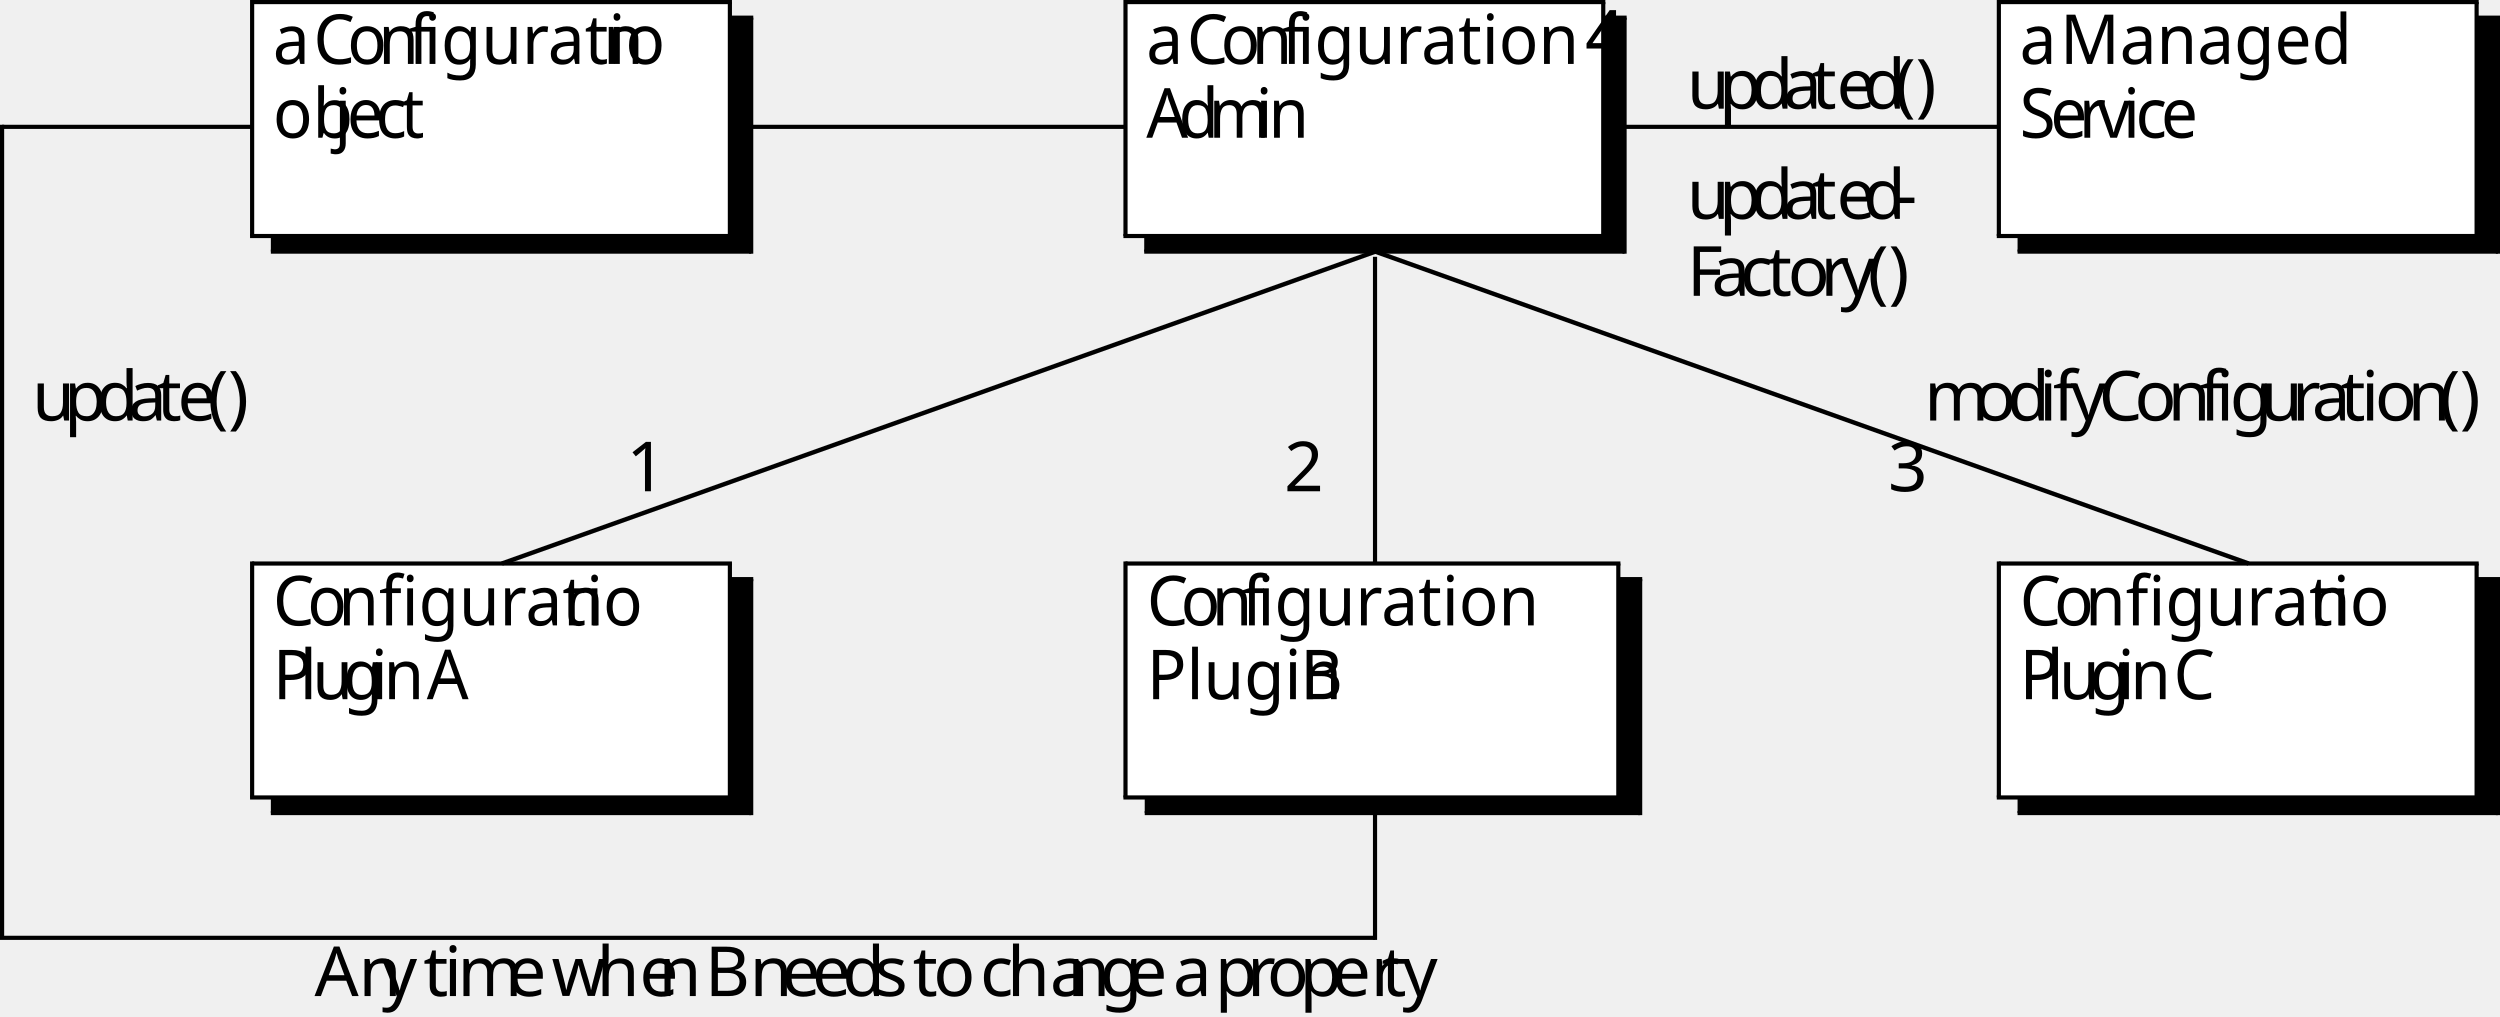
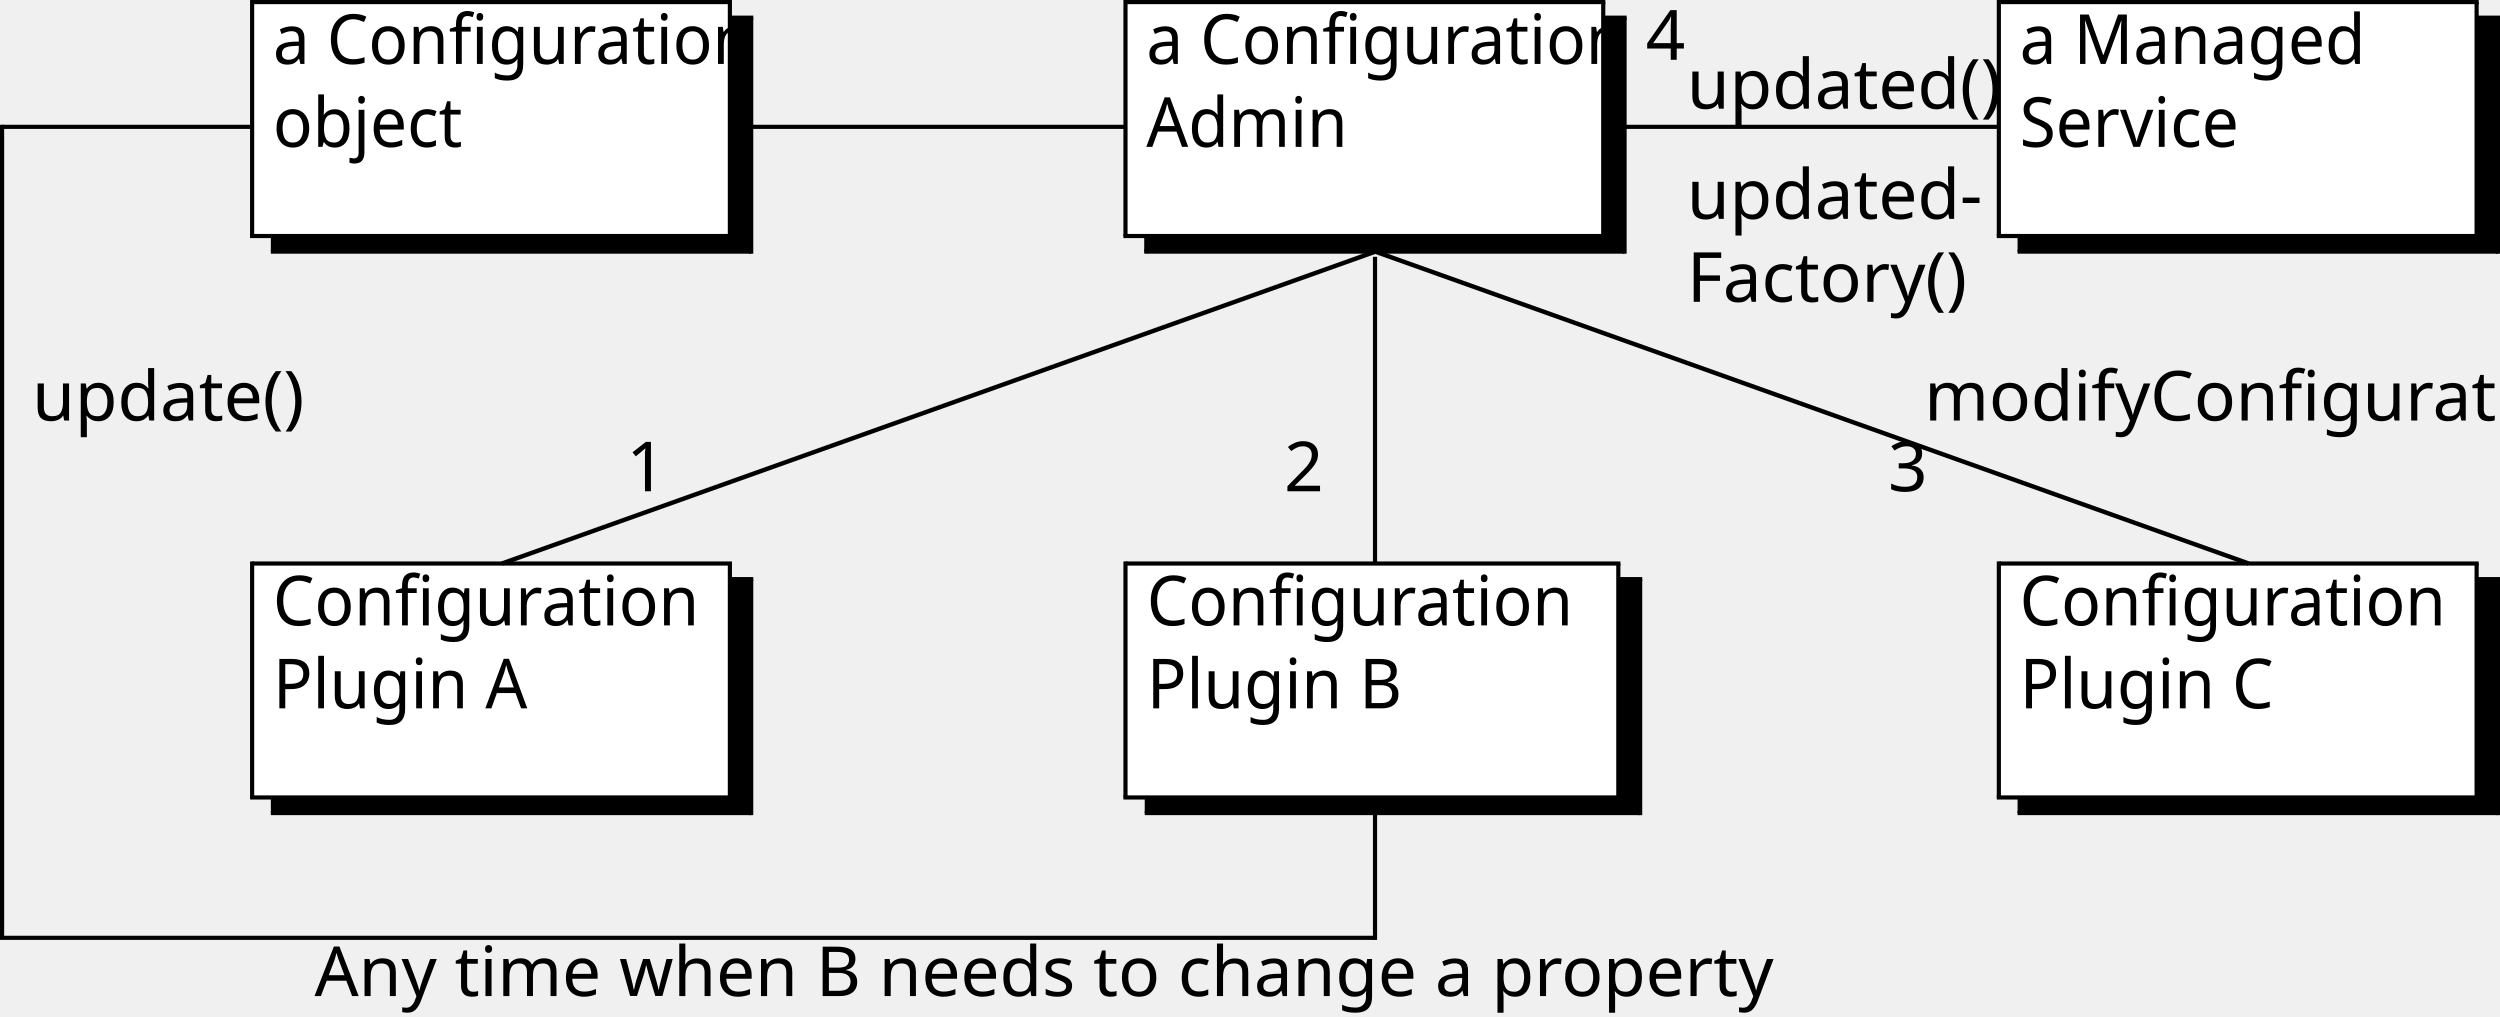
- <svg xmlns="http://www.w3.org/2000/svg" version="1.1" id="Layer_1" x="0px" y="0px" width="288.54px" height="117.308px" viewBox="0 0 288.54 117.308" style="enable-background:new 0 0 288.54 117.308;" xml:space="preserve">
-   <rect x="132.3" y="2.04" width="55.2" height="27" />
-   <rect x="132.3" y="1.8" width="55.44" height="0.48" />
+ <svg xmlns="http://www.w3.org/2000/svg" version="1.1" id="Layer_1" x="0px" y="0px" width="288.54px" height="117.309px" viewBox="0 0 288.54 117.309" enable-background="new 0 0 288.54 117.309" xml:space="preserve">
+   <rect x="132.3" y="2.04" width="55.201" height="27" />
+   <rect x="132.3" y="1.8" width="55.441" height="0.48" />
  <rect x="187.26" y="2.04" width="0.48" height="27.24" />
  <rect x="132.061" y="28.8" width="55.439" height="0.48" />
  <rect x="132.061" y="1.8" width="0.479" height="27.24" />
-   <rect x="129.9" y="0.24" style="fill:#FFFFFF;" width="55.14" height="27" />
-   <rect x="129.9" width="55.38" height="0.48" />
-   <rect x="184.8" y="0.24" width="0.48" height="27.24" />
-   <rect x="129.66" y="27" width="55.38" height="0.48" />
-   <rect x="129.66" width="0.48" height="27.24" />
-   <text transform="matrix(1 0 0 1.0522 132.2998 7.3799)">
-     <tspan x="0" y="0" style="font-family:'ProductusOSGiBookc'; font-size:7.584;">a</tspan>
-     <tspan x="3.117" y="0" style="font-family:'ProductusOSGiBookc'; font-size:7.584;"> </tspan>
-     <tspan x="4.672" y="0" style="font-family:'ProductusOSGiBookc'; font-size:7.584;">C</tspan>
-     <tspan x="8.577" y="0" style="font-family:'ProductusOSGiBookc'; font-size:7.584;">o</tspan>
-     <tspan x="12.172" y="0" style="font-family:'ProductusOSGiBookc'; font-size:7.584;">n</tspan>
-     <tspan x="15.638" y="0" style="font-family:'ProductusOSGiBookc'; font-size:7.584;">f</tspan>
-     <tspan x="17.443" y="0" style="font-family:'ProductusOSGiBookc'; font-size:7.584;">iguration</tspan>
-   </text>
-   <text transform="matrix(1 0 0 1.0522 132.2998 15.9004)">
-     <tspan x="0" y="0" style="font-family:'ProductusOSGiBookc'; font-size:7.584;">A</tspan>
-     <tspan x="3.724" y="0" style="font-family:'ProductusOSGiBookc'; font-size:7.584;">d</tspan>
-     <tspan x="7.205" y="0" style="font-family:'ProductusOSGiBookc'; font-size:7.584;">m</tspan>
-     <tspan x="12.612" y="0" style="font-family:'ProductusOSGiBookc'; font-size:7.584;">i</tspan>
-     <tspan x="14.106" y="0" style="font-family:'ProductusOSGiBookc'; font-size:7.584;">n</tspan>
+   <rect x="129.9" y="0.24" fill="#FFFFFF" width="55.14" height="27" />
+   <rect x="129.9" y="0" width="55.38" height="0.48" />
+   <rect x="184.799" y="0.24" width="0.48" height="27.24" />
+   <rect x="129.66" y="27" width="55.379" height="0.48" />
+   <rect x="129.66" y="0" width="0.48" height="27.24" />
+   <text transform="matrix(0.9504 0 0 1 132.2998 7.3796)" enable-background="new    ">
+     <tspan x="0" y="0" font-family="'ProductusOSGiBookc'" font-size="7.98">a Configuration</tspan>
+     <tspan x="0" y="9.576" font-family="'ProductusOSGiBookc'" font-size="7.98">Admin</tspan>
  </text>
  <rect x="132.36" y="66.84" width="56.939" height="27" />
  <rect x="132.36" y="66.601" width="57.18" height="0.479" />
  <rect x="189.061" y="66.84" width="0.479" height="27.24" />
-   <rect x="132.12" y="93.601" width="57.18" height="0.479" />
-   <rect x="132.12" y="66.601" width="0.48" height="27.239" />
-   <rect x="129.9" y="65.04" style="fill:#FFFFFF;" width="56.88" height="27" />
+   <rect x="132.12" y="93.601" width="57.179" height="0.479" />
+   <rect x="132.12" y="66.601" width="0.48" height="27.238" />
+   <rect x="129.9" y="65.04" fill="#FFFFFF" width="56.88" height="27" />
  <rect x="129.9" y="64.8" width="57.12" height="0.48" />
  <rect x="186.54" y="65.04" width="0.48" height="27.24" />
  <rect x="129.66" y="91.8" width="57.12" height="0.48" />
  <rect x="129.66" y="64.8" width="0.48" height="27.24" />
-   <text transform="matrix(1 0 0 1.0522 132.3604 72.1797)">
-     <tspan x="0" y="0" style="font-family:'ProductusOSGiBookc'; font-size:7.584;">C</tspan>
-     <tspan x="3.906" y="0" style="font-family:'ProductusOSGiBookc'; font-size:7.584;">o</tspan>
-     <tspan x="7.501" y="0" style="font-family:'ProductusOSGiBookc'; font-size:7.584;">n</tspan>
-     <tspan x="10.967" y="0" style="font-family:'ProductusOSGiBookc'; font-size:7.584;">f</tspan>
-     <tspan x="12.771" y="0" style="font-family:'ProductusOSGiBookc'; font-size:7.584;">iguration</tspan>
-   </text>
-   <text transform="matrix(1 0 0 1.0522 132.3604 80.7002)">
-     <tspan x="0" y="0" style="font-family:'ProductusOSGiBookc'; font-size:7.584;">Plugin</tspan>
-     <tspan x="16.207" y="0" style="font-family:'ProductusOSGiBookc'; font-size:7.584;"> </tspan>
-     <tspan x="17.708" y="0" style="font-family:'ProductusOSGiBookc'; font-size:7.584;">B</tspan>
+   <text transform="matrix(0.9504 0 0 1 132.3604 72.1794)" enable-background="new    ">
+     <tspan x="0" y="0" font-family="'ProductusOSGiBookc'" font-size="7.98">Configuration</tspan>
+     <tspan x="0" y="9.576" font-family="'ProductusOSGiBookc'" font-size="7.98">Plugin B</tspan>
  </text>
  <rect x="31.5" y="66.84" width="55.2" height="27" />
  <rect x="31.5" y="66.601" width="55.44" height="0.479" />
  <rect x="86.46" y="66.84" width="0.48" height="27.24" />
  <rect x="31.26" y="93.601" width="55.44" height="0.479" />
-   <rect x="31.26" y="66.601" width="0.48" height="27.239" />
-   <rect x="29.1" y="65.04" style="fill:#FFFFFF;" width="55.14" height="27" />
+   <rect x="31.26" y="66.601" width="0.48" height="27.238" />
+   <rect x="29.1" y="65.04" fill="#FFFFFF" width="55.14" height="27" />
  <rect x="29.1" y="64.8" width="55.38" height="0.48" />
  <rect x="84" y="65.04" width="0.48" height="27.24" />
  <rect x="28.86" y="91.8" width="55.38" height="0.48" />
  <rect x="28.86" y="64.8" width="0.48" height="27.24" />
-   <text transform="matrix(1 0 0 1.0522 31.5 72.1797)">
-     <tspan x="0" y="0" style="font-family:'ProductusOSGiBookc'; font-size:7.584;">C</tspan>
-     <tspan x="3.966" y="0" style="font-family:'ProductusOSGiBookc'; font-size:7.584;">o</tspan>
-     <tspan x="7.561" y="0" style="font-family:'ProductusOSGiBookc'; font-size:7.584;">nfiguratio</tspan>
-     <tspan x="33.521" y="0" style="font-family:'ProductusOSGiBookc'; font-size:7.584;">n</tspan>
+   <text transform="matrix(0.9504 0 0 1 31.5 72.1794)" enable-background="new    ">
+     <tspan x="0" y="0" font-family="'ProductusOSGiBookc'" font-size="7.98">Configuration</tspan>
+     <tspan x="0" y="9.576" font-family="'ProductusOSGiBookc'" font-size="7.98">Plugin A</tspan>
  </text>
-   <text transform="matrix(1 0 0 1.0522 31.5 80.7002)">
-     <tspan x="0" y="0" style="font-family:'ProductusOSGiBookc'; font-size:7.584;">P</tspan>
-     <tspan x="3.109" y="0" style="font-family:'ProductusOSGiBookc'; font-size:7.584;">l</tspan>
-     <tspan x="4.55" y="0" style="font-family:'ProductusOSGiBookc'; font-size:7.584;">u</tspan>
-     <tspan x="8.046" y="0" style="font-family:'ProductusOSGiBookc'; font-size:7.584;">g</tspan>
-     <tspan x="11.292" y="0" style="font-family:'ProductusOSGiBookc'; font-size:7.584;">i</tspan>
-     <tspan x="12.779" y="0" style="font-family:'ProductusOSGiBookc'; font-size:7.584;">n</tspan>
-     <tspan x="16.199" y="0" style="font-family:'ProductusOSGiBookc'; font-size:7.584;"> </tspan>
-     <tspan x="17.754" y="0" style="font-family:'ProductusOSGiBookc'; font-size:7.584;">A</tspan>
-   </text>
-   <rect x="233.101" y="66.84" width="55.199" height="27" />
-   <rect x="233.101" y="66.601" width="55.439" height="0.479" />
+   <rect x="233.101" y="66.84" width="55.198" height="27" />
+   <rect x="233.101" y="66.601" width="55.438" height="0.479" />
  <rect x="288.061" y="66.84" width="0.479" height="27.24" />
  <rect x="232.86" y="93.601" width="55.439" height="0.479" />
-   <rect x="232.86" y="66.601" width="0.479" height="27.239" />
-   <rect x="230.7" y="65.04" style="fill:#FFFFFF;" width="55.14" height="27" />
-   <rect x="230.7" y="64.8" width="55.38" height="0.48" />
+   <rect x="232.86" y="66.601" width="0.479" height="27.238" />
+   <rect x="230.7" y="65.04" fill="#FFFFFF" width="55.141" height="27" />
+   <rect x="230.7" y="64.8" width="55.381" height="0.48" />
  <rect x="285.601" y="65.04" width="0.479" height="27.24" />
-   <rect x="230.46" y="91.8" width="55.38" height="0.48" />
-   <rect x="230.46" y="64.8" width="0.48" height="27.24" />
-   <text transform="matrix(1 0 0 1.0522 233.1006 72.1797)">
-     <tspan x="0" y="0" style="font-family:'ProductusOSGiBookc'; font-size:7.584;">C</tspan>
-     <tspan x="3.967" y="0" style="font-family:'ProductusOSGiBookc'; font-size:7.584;">o</tspan>
-     <tspan x="7.562" y="0" style="font-family:'ProductusOSGiBookc'; font-size:7.584;">nfiguratio</tspan>
-     <tspan x="33.521" y="0" style="font-family:'ProductusOSGiBookc'; font-size:7.584;">n</tspan>
-   </text>
-   <text transform="matrix(1 0 0 1.0522 233.1006 80.7002)">
-     <tspan x="0" y="0" style="font-family:'ProductusOSGiBookc'; font-size:7.584;">P</tspan>
-     <tspan x="3.109" y="0" style="font-family:'ProductusOSGiBookc'; font-size:7.584;">l</tspan>
-     <tspan x="4.55" y="0" style="font-family:'ProductusOSGiBookc'; font-size:7.584;">u</tspan>
-     <tspan x="8.047" y="0" style="font-family:'ProductusOSGiBookc'; font-size:7.584;">g</tspan>
-     <tspan x="11.292" y="0" style="font-family:'ProductusOSGiBookc'; font-size:7.584;">i</tspan>
-     <tspan x="12.778" y="0" style="font-family:'ProductusOSGiBookc'; font-size:7.584;">n</tspan>
-     <tspan x="16.199" y="0" style="font-family:'ProductusOSGiBookc'; font-size:7.584;"> </tspan>
-     <tspan x="17.754" y="0" style="font-family:'ProductusOSGiBookc'; font-size:7.584;">C</tspan>
+   <rect x="230.459" y="91.8" width="55.381" height="0.48" />
+   <rect x="230.459" y="64.8" width="0.48" height="27.24" />
+   <text transform="matrix(0.9504 0 0 1 233.1001 72.1794)" enable-background="new    ">
+     <tspan x="0" y="0" font-family="'ProductusOSGiBookc'" font-size="7.98">Configuration</tspan>
+     <tspan x="0" y="9.576" font-family="'ProductusOSGiBookc'" font-size="7.98">Plugin C</tspan>
  </text>
  <polyline points="158.82,29.28 158.641,28.8 57.84,64.8 58.02,65.28 " />
-   <rect x="158.46" y="29.64" width="0.48" height="35.4" />
+   <rect x="158.459" y="29.64" width="0.48" height="35.399" />
  <polyline points="158.82,28.8 158.641,29.28 259.44,65.28 259.62,64.8 " />
-   <rect x="233.101" y="2.04" width="55.199" height="27" />
-   <rect x="233.101" y="1.8" width="55.439" height="0.48" />
+   <rect x="233.101" y="2.04" width="55.198" height="27" />
+   <rect x="233.101" y="1.8" width="55.438" height="0.48" />
  <rect x="288.061" y="2.04" width="0.479" height="27.24" />
  <rect x="232.86" y="28.8" width="55.439" height="0.48" />
  <rect x="232.86" y="1.8" width="0.479" height="27.24" />
-   <rect x="230.7" y="0.24" style="fill:#FFFFFF;" width="55.14" height="27" />
-   <rect x="230.7" width="55.38" height="0.48" />
+   <rect x="230.7" y="0.24" fill="#FFFFFF" width="55.141" height="27" />
+   <rect x="230.7" y="0" width="55.381" height="0.48" />
  <rect x="285.601" y="0.24" width="0.479" height="27.24" />
-   <rect x="230.46" y="27" width="55.38" height="0.48" />
-   <rect x="230.46" width="0.48" height="27.24" />
-   <text transform="matrix(1 0 0 1.0522 233.1006 7.3799)">
-     <tspan x="0" y="0" style="font-family:'ProductusOSGiBookc'; font-size:7.584;">a</tspan>
-     <tspan x="3.117" y="0" style="font-family:'ProductusOSGiBookc'; font-size:7.584;"> </tspan>
-     <tspan x="4.672" y="0" style="font-family:'ProductusOSGiBookc'; font-size:7.584;">Managed</tspan>
+   <rect x="230.459" y="27" width="55.381" height="0.48" />
+   <rect x="230.459" y="0" width="0.48" height="27.24" />
+   <text transform="matrix(0.9504 0 0 1 233.1001 7.3796)" enable-background="new    ">
+     <tspan x="0" y="0" font-family="'ProductusOSGiBookc'" font-size="7.98">a Managed</tspan>
+     <tspan x="0" y="9.576" font-family="'ProductusOSGiBookc'" font-size="7.98">Service</tspan>
  </text>
-   <text transform="matrix(1 0 0 1.0522 233.1006 15.9004)">
-     <tspan x="0" y="0" style="font-family:'ProductusOSGiBookc'; font-size:7.584;">S</tspan>
-     <tspan x="3.534" y="0" style="font-family:'ProductusOSGiBookc'; font-size:7.584;">e</tspan>
-     <tspan x="6.833" y="0" style="font-family:'ProductusOSGiBookc'; font-size:7.584;">r</tspan>
-     <tspan x="8.934" y="0" style="font-family:'ProductusOSGiBookc'; font-size:7.584;">v</tspan>
-     <tspan x="11.93" y="0" style="font-family:'ProductusOSGiBookc'; font-size:7.584;">i</tspan>
-     <tspan x="13.37" y="0" style="font-family:'ProductusOSGiBookc'; font-size:7.584;">c</tspan>
-     <tspan x="16.306" y="0" style="font-family:'ProductusOSGiBookc'; font-size:7.584;">e</tspan>
+   <rect x="187.5" y="14.4" width="43.199" height="0.479" />
+   <text transform="matrix(1 0 0 1 222.1001 48.5398)" font-family="'ProductusBook'" font-size="7.98">modifyConfiguration()</text>
+   <text transform="matrix(1 0 0 1 3.7202 48.5398)" font-family="'ProductusBook'" font-size="7.98">update()</text>
+   <text transform="matrix(1 0 0 1 72.3003 56.7)" font-family="'ProductusBook'" font-size="7.98" letter-spacing="71">1</text>
+   <text transform="matrix(1 0 0 1 148.1978 56.7)" font-family="'ProductusBook'" font-size="7.98" letter-spacing="65">2</text>
+   <text transform="matrix(1 0 0 1 217.9106 56.7)" font-family="'ProductusBook'" font-size="7.98">3</text>
+   <text transform="matrix(1 0 0 1 194.6997 12.5408)" font-family="'ProductusBook'" font-size="7.98">updated()</text>
+   <text transform="matrix(1 0 0 1 194.6997 25.2605)" enable-background="new    ">
+     <tspan x="0" y="0" font-family="'ProductusBook'" font-size="7.98">updated-</tspan>
+     <tspan x="0" y="9.576" font-family="'ProductusBook'" font-size="7.98">Factory()</tspan>
  </text>
-   <rect x="187.5" y="14.4" width="43.2" height="0.479" />
-   <g>
-     <text transform="matrix(1 0 0 1 283.8984 48.54)" style="font-family:'ProductusBook'; font-size:7.98;">)</text>
-     <text transform="matrix(1 0 0 1 281.5586 48.54)" style="font-family:'ProductusBook'; font-size:7.98;">(</text>
-     <text transform="matrix(1 0 0 1 277.8994 48.54)" style="font-family:'ProductusBook'; font-size:7.98;">n</text>
-     <text transform="matrix(1 0 0 1 274.1045 48.54)" style="font-family:'ProductusBook'; font-size:7.98;">o</text>
-     <text transform="matrix(1 0 0 1 272.5283 48.54)" style="font-family:'ProductusBook'; font-size:7.98;">i</text>
-     <text transform="matrix(1 0 0 1 270.1387 48.54)" style="font-family:'ProductusBook'; font-size:7.98;">t</text>
-     <text transform="matrix(1 0 0 1 266.8154 48.54)" style="font-family:'ProductusBook'; font-size:7.98;">a</text>
-     <text transform="matrix(1 0 0 1 264.5371 48.54)" style="font-family:'ProductusBook'; font-size:7.98;">r</text>
-     <text transform="matrix(1 0 0 1 260.8457 48.54)" style="font-family:'ProductusBook'; font-size:7.98;">u</text>
-     <text transform="matrix(1 0 0 1 257.3545 48.54)" style="font-family:'ProductusBook'; font-size:7.98;">g</text>
-     <text transform="matrix(1 0 0 1 255.7783 48.54)" style="font-family:'ProductusBook'; font-size:7.98;">i</text>
-     <text transform="matrix(1 0 0 1 253.8584 48.54)" style="font-family:'ProductusBook'; font-size:7.98;">f</text>
-     <text transform="matrix(1 0 0 1 250.1982 48.54)" style="font-family:'ProductusBook'; font-size:7.98;">n</text>
-     <text transform="matrix(1 0 0 1 246.3584 48.54)" style="font-family:'ProductusBook'; font-size:7.98;">o</text>
-     <text transform="matrix(1 0 0 1 242.2178 48.54)" style="font-family:'ProductusBook'; font-size:7.98;">C</text>
-     <text transform="matrix(1 0 0 1 238.9902 48.54)" style="font-family:'ProductusBook'; font-size:7.98;">y</text>
-     <text transform="matrix(1 0 0 1 236.9434 48.54)" style="font-family:'ProductusBook'; font-size:7.98;">f</text>
-     <text transform="matrix(1 0 0 1 235.3672 48.54)" style="font-family:'ProductusBook'; font-size:7.98;">i</text>
-     <text transform="matrix(1 0 0 1 231.6611 48.54)" style="font-family:'ProductusBook'; font-size:7.98;">d</text>
-     <text transform="matrix(1 0 0 1 227.8662 48.54)" style="font-family:'ProductusBook'; font-size:7.98;">o</text>
-     <text transform="matrix(1 0 0 1 222.1006 48.54)" style="font-family:'ProductusBook'; font-size:7.98;">m</text>
-     <text transform="matrix(1 0 0 1 26.3213 48.54)" style="font-family:'ProductusBook'; font-size:7.98;">)</text>
-     <text transform="matrix(1 0 0 1 23.9707 48.54)" style="font-family:'ProductusBook'; font-size:7.98;">(</text>
-     <text transform="matrix(1 0 0 1 20.4907 48.54)" style="font-family:'ProductusBook'; font-size:7.98;">e</text>
-     <text transform="matrix(1 0 0 1 18.1011 48.54)" style="font-family:'ProductusBook'; font-size:7.98;">t</text>
-     <text transform="matrix(1 0 0 1 14.7773 48.54)" style="font-family:'ProductusBook'; font-size:7.98;">a</text>
-     <text transform="matrix(1 0 0 1 11.0703 48.54)" style="font-family:'ProductusBook'; font-size:7.98;">d</text>
-     <text transform="matrix(1 0 0 1 7.4111 48.54)" style="font-family:'ProductusBook'; font-size:7.98;">p</text>
-     <text transform="matrix(1 0 0 1 3.7202 48.54)" style="font-family:'ProductusBook'; font-size:7.98;">u</text>
-   </g>
-   <text transform="matrix(1 0 0 1 72.3003 56.7002)">
-     <tspan x="0" y="0" style="font-family:'ProductusBook'; font-size:7.98; letter-spacing:72;">1</tspan>
-     <tspan x="75.898" y="0" style="font-family:'ProductusBook'; font-size:7.98; letter-spacing:66;">2</tspan>
-     <tspan x="145.611" y="0" style="font-family:'ProductusBook'; font-size:7.98;">3</tspan>
-   </text>
-   <text transform="matrix(1 0 0 1 194.7002 12.541)">
-     <tspan x="0" y="0" style="font-family:'ProductusBook'; font-size:7.98;">u</tspan>
-     <tspan x="3.711" y="0" style="font-family:'ProductusBook'; font-size:7.98;">p</tspan>
-     <tspan x="7.373" y="0" style="font-family:'ProductusBook'; font-size:7.98;">d</tspan>
-     <tspan x="11.092" y="0" style="font-family:'ProductusBook'; font-size:7.98;">a</tspan>
-     <tspan x="14.396" y="0" style="font-family:'ProductusBook'; font-size:7.98;">te</tspan>
-     <tspan x="20.341" y="0" style="font-family:'ProductusBook'; font-size:7.98;">d</tspan>
-     <tspan x="24.004" y="0" style="font-family:'ProductusBook'; font-size:7.98;">()</tspan>
-   </text>
-   <text transform="matrix(1 0 0 1 194.7002 25.2607)">
-     <tspan x="0" y="0" style="font-family:'ProductusBook'; font-size:7.98;">u</tspan>
-     <tspan x="3.711" y="0" style="font-family:'ProductusBook'; font-size:7.98;">p</tspan>
-     <tspan x="7.373" y="0" style="font-family:'ProductusBook'; font-size:7.98;">d</tspan>
-     <tspan x="11.092" y="0" style="font-family:'ProductusBook'; font-size:7.98;">a</tspan>
-     <tspan x="14.396" y="0" style="font-family:'ProductusBook'; font-size:7.98;">te</tspan>
-     <tspan x="20.341" y="0" style="font-family:'ProductusBook'; font-size:7.98;">d</tspan>
-     <tspan x="24.004" y="0" style="font-family:'ProductusBook'; font-size:7.98;">-</tspan>
-   </text>
-   <text transform="matrix(1 0 0 1 194.7002 34.1406)">
-     <tspan x="0" y="0" style="font-family:'ProductusBook'; font-size:7.98;">F</tspan>
-     <tspan x="2.825" y="0" style="font-family:'ProductusBook'; font-size:7.98;">a</tspan>
-     <tspan x="6.129" y="0" style="font-family:'ProductusBook'; font-size:7.98;">c</tspan>
-     <tspan x="9.24" y="0" style="font-family:'ProductusBook'; font-size:7.98;">t</tspan>
-     <tspan x="11.635" y="0" style="font-family:'ProductusBook'; font-size:7.98;">o</tspan>
-     <tspan x="15.417" y="0" style="font-family:'ProductusBook'; font-size:7.98;">r</tspan>
-     <tspan x="17.691" y="0" style="font-family:'ProductusBook'; font-size:7.98;">y</tspan>
-     <tspan x="20.875" y="0" style="font-family:'ProductusBook'; font-size:7.98;">()</tspan>
-   </text>
-   <text transform="matrix(1 0 0 1 182.9395 6.9014)" style="font-family:'ProductusBook'; font-size:7.98;">4</text>
-   <text transform="matrix(1 0 0 1 36.3003 114.9619)">
-     <tspan x="0" y="0" style="font-family:'ProductusBook'; font-size:7.98;">An</tspan>
-     <tspan x="7.756" y="0" style="font-family:'ProductusBook'; font-size:7.98;">y</tspan>
-     <tspan x="10.997" y="0" style="font-family:'ProductusBook'; font-size:7.98;"> </tspan>
-     <tspan x="12.561" y="0" style="font-family:'ProductusBook'; font-size:7.98;">t</tspan>
-     <tspan x="14.954" y="0" style="font-family:'ProductusBook'; font-size:7.98;">i</tspan>
-     <tspan x="16.519" y="0" style="font-family:'ProductusBook'; font-size:7.98;">m</tspan>
-     <tspan x="22.256" y="0" style="font-family:'ProductusBook'; font-size:7.98;">e</tspan>
-     <tspan x="25.791" y="0" style="font-family:'ProductusBook'; font-size:7.98;"> </tspan>
-     <tspan x="27.355" y="0" style="font-family:'ProductusBook'; font-size:7.98;">w</tspan>
-     <tspan x="32.574" y="0" style="font-family:'ProductusBook'; font-size:7.98;">he</tspan>
-     <tspan x="39.724" y="0" style="font-family:'ProductusBook'; font-size:7.98;">n</tspan>
-     <tspan x="43.443" y="0" style="font-family:'ProductusBook'; font-size:7.98;"> </tspan>
-     <tspan x="45.055" y="0" style="font-family:'ProductusBook'; font-size:7.98;">B</tspan>
-     <tspan x="48.614" y="0" style="font-family:'ProductusBook'; font-size:7.98;"> </tspan>
-     <tspan x="50.233" y="0" style="font-family:'ProductusBook'; font-size:7.98;">n</tspan>
-     <tspan x="53.896" y="0" style="font-family:'ProductusBook'; font-size:7.98;">e</tspan>
-     <tspan x="57.431" y="0" style="font-family:'ProductusBook'; font-size:7.98;">e</tspan>
-     <tspan x="60.918" y="0" style="font-family:'ProductusBook'; font-size:7.98;">d</tspan>
-     <tspan x="64.637" y="0" style="font-family:'ProductusBook'; font-size:7.98;">s</tspan>
-     <tspan x="67.438" y="0" style="font-family:'ProductusBook'; font-size:7.98;"> </tspan>
-     <tspan x="69.05" y="0" style="font-family:'ProductusBook'; font-size:7.98;">t</tspan>
-     <tspan x="71.42" y="0" style="font-family:'ProductusBook'; font-size:7.98;">o</tspan>
-     <tspan x="75.258" y="0" style="font-family:'ProductusBook'; font-size:7.98;"> </tspan>
-     <tspan x="76.822" y="0" style="font-family:'ProductusBook'; font-size:7.98;">c</tspan>
-     <tspan x="79.943" y="0" style="font-family:'ProductusBook'; font-size:7.98;">ha</tspan>
-     <tspan x="86.901" y="0" style="font-family:'ProductusBook'; font-size:7.98;">n</tspan>
-     <tspan x="90.62" y="0" style="font-family:'ProductusBook'; font-size:7.98;">g</tspan>
-     <tspan x="93.923" y="0" style="font-family:'ProductusBook'; font-size:7.98;">e</tspan>
-     <tspan x="97.458" y="0" style="font-family:'ProductusBook'; font-size:7.98;"> </tspan>
-     <tspan x="99.071" y="0" style="font-family:'ProductusBook'; font-size:7.98;">a</tspan>
-     <tspan x="102.366" y="0" style="font-family:'ProductusBook'; font-size:7.98;"> </tspan>
-     <tspan x="103.93" y="0" style="font-family:'ProductusBook'; font-size:7.98;">p</tspan>
-     <tspan x="107.649" y="0" style="font-family:'ProductusBook'; font-size:7.98;">r</tspan>
-     <tspan x="109.923" y="0" style="font-family:'ProductusBook'; font-size:7.98;">o</tspan>
-     <tspan x="113.698" y="0" style="font-family:'ProductusBook'; font-size:7.98;">p</tspan>
-     <tspan x="117.417" y="0" style="font-family:'ProductusBook'; font-size:7.98;">er</tspan>
-     <tspan x="123.154" y="0" style="font-family:'ProductusBook'; font-size:7.98;">t</tspan>
-     <tspan x="125.547" y="0" style="font-family:'ProductusBook'; font-size:7.98;">y</tspan>
-   </text>
+   <text transform="matrix(1 0 0 1 189.9399 6.9011)" font-family="'ProductusBook'" font-size="7.98">4</text>
+   <text transform="matrix(1 0 0 1 36.3003 114.9617)" font-family="'ProductusBook'" font-size="7.98">Any time when B needs to change a property</text>
  <rect x="86.7" y="14.4" width="43.2" height="0.479" />
-   <rect x="158.46" y="93.84" width="0.48" height="14.641" />
+   <rect x="158.459" y="93.84" width="0.48" height="14.642" />
  <rect y="108" width="158.7" height="0.48" />
  <rect y="14.4" width="0.48" height="93.84" />
  <rect x="0.24" y="14.4" width="79.26" height="0.479" />
  <rect x="31.5" y="2.04" width="55.2" height="27" />
  <rect x="31.5" y="1.8" width="55.44" height="0.48" />
  <rect x="86.46" y="2.04" width="0.48" height="27.24" />
  <rect x="31.26" y="28.8" width="55.44" height="0.48" />
  <rect x="31.26" y="1.8" width="0.48" height="27.24" />
-   <rect x="29.1" y="0.24" style="fill:#FFFFFF;" width="55.14" height="27" />
-   <rect x="29.1" width="55.38" height="0.48" />
+   <rect x="29.1" y="0.24" fill="#FFFFFF" width="55.14" height="27" />
+   <rect x="29.1" y="0" width="55.38" height="0.48" />
  <rect x="84" y="0.24" width="0.48" height="27.24" />
  <rect x="28.86" y="27" width="55.38" height="0.48" />
-   <rect x="28.86" width="0.48" height="27.24" />
-   <text transform="matrix(1 0 0 1.0522 31.5 7.3799)">
-     <tspan x="0" y="0" style="font-family:'ProductusOSGiBookc'; font-size:7.584;">a</tspan>
-     <tspan x="3.117" y="0" style="font-family:'ProductusOSGiBookc'; font-size:7.584;"> </tspan>
-     <tspan x="4.672" y="0" style="font-family:'ProductusOSGiBookc'; font-size:7.584;">C</tspan>
-     <tspan x="8.578" y="0" style="font-family:'ProductusOSGiBookc'; font-size:7.584;">o</tspan>
-     <tspan x="12.172" y="0" style="font-family:'ProductusOSGiBookc'; font-size:7.584;">n</tspan>
-     <tspan x="15.638" y="0" style="font-family:'ProductusOSGiBookc'; font-size:7.584;">f</tspan>
-     <tspan x="17.443" y="0" style="font-family:'ProductusOSGiBookc'; font-size:7.584;">iguratio</tspan>
-     <tspan x="38.117" y="0" style="font-family:'ProductusOSGiBookc'; font-size:7.584;">n</tspan>
-     <tspan x="41.537" y="0" style="font-family:'ProductusOSGiBookc'; font-size:7.584;"> </tspan>
-   </text>
-   <text transform="matrix(1 0 0 1.0522 31.5 15.9004)">
-     <tspan x="0" y="0" style="font-family:'ProductusOSGiBookc'; font-size:7.584;">ob</tspan>
-     <tspan x="7.091" y="0" style="font-family:'ProductusOSGiBookc'; font-size:7.584;">j</tspan>
-     <tspan x="8.532" y="0" style="font-family:'ProductusOSGiBookc'; font-size:7.584;">e</tspan>
-     <tspan x="11.831" y="0" style="font-family:'ProductusOSGiBookc'; font-size:7.584;">c</tspan>
-     <tspan x="14.758" y="0" style="font-family:'ProductusOSGiBookc'; font-size:7.584;">t</tspan>
+   <rect x="28.86" y="0" width="0.48" height="27.24" />
+   <text transform="matrix(0.9504 0 0 1 31.5 7.3796)" enable-background="new    ">
+     <tspan x="0" y="0" font-family="'ProductusOSGiBookc'" font-size="7.98">a Configuration</tspan>
+     <tspan x="0" y="9.576" font-family="'ProductusOSGiBookc'" font-size="7.98">object</tspan>
  </text>
</svg>
